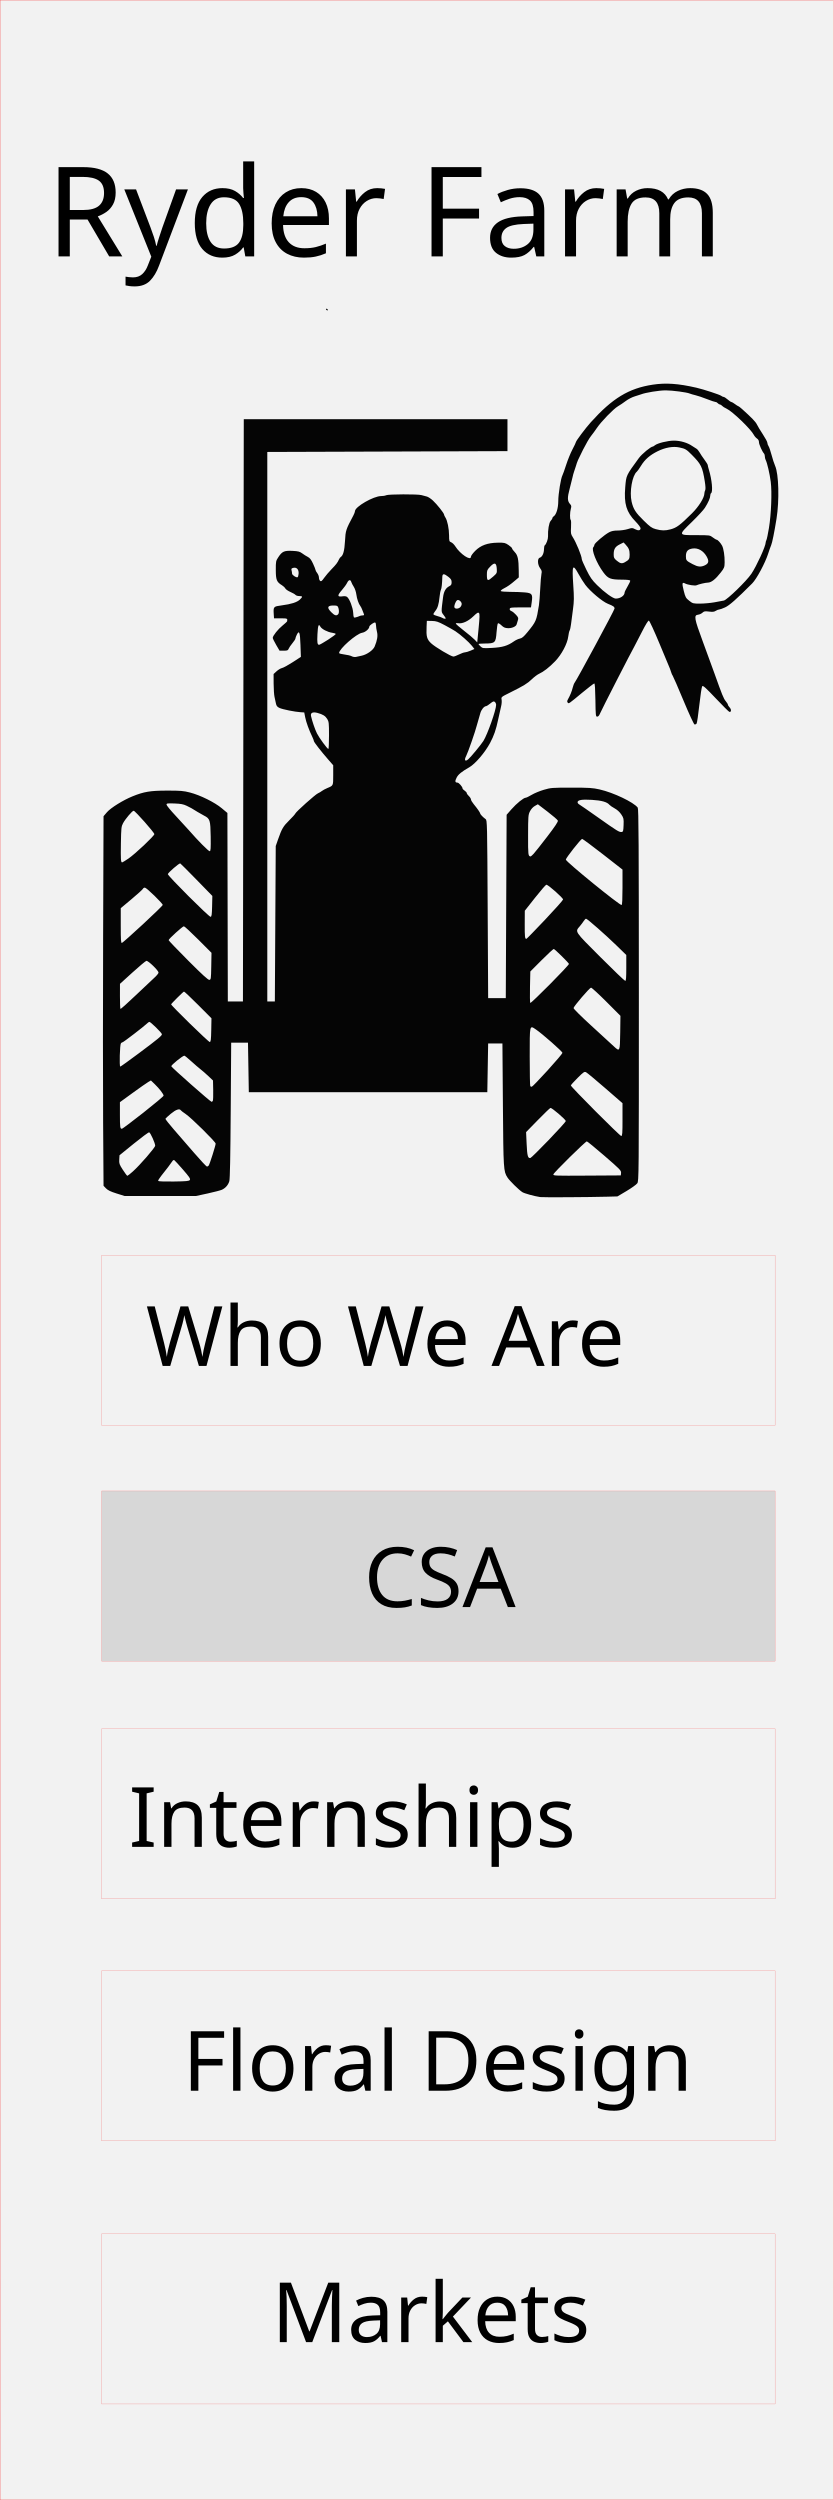
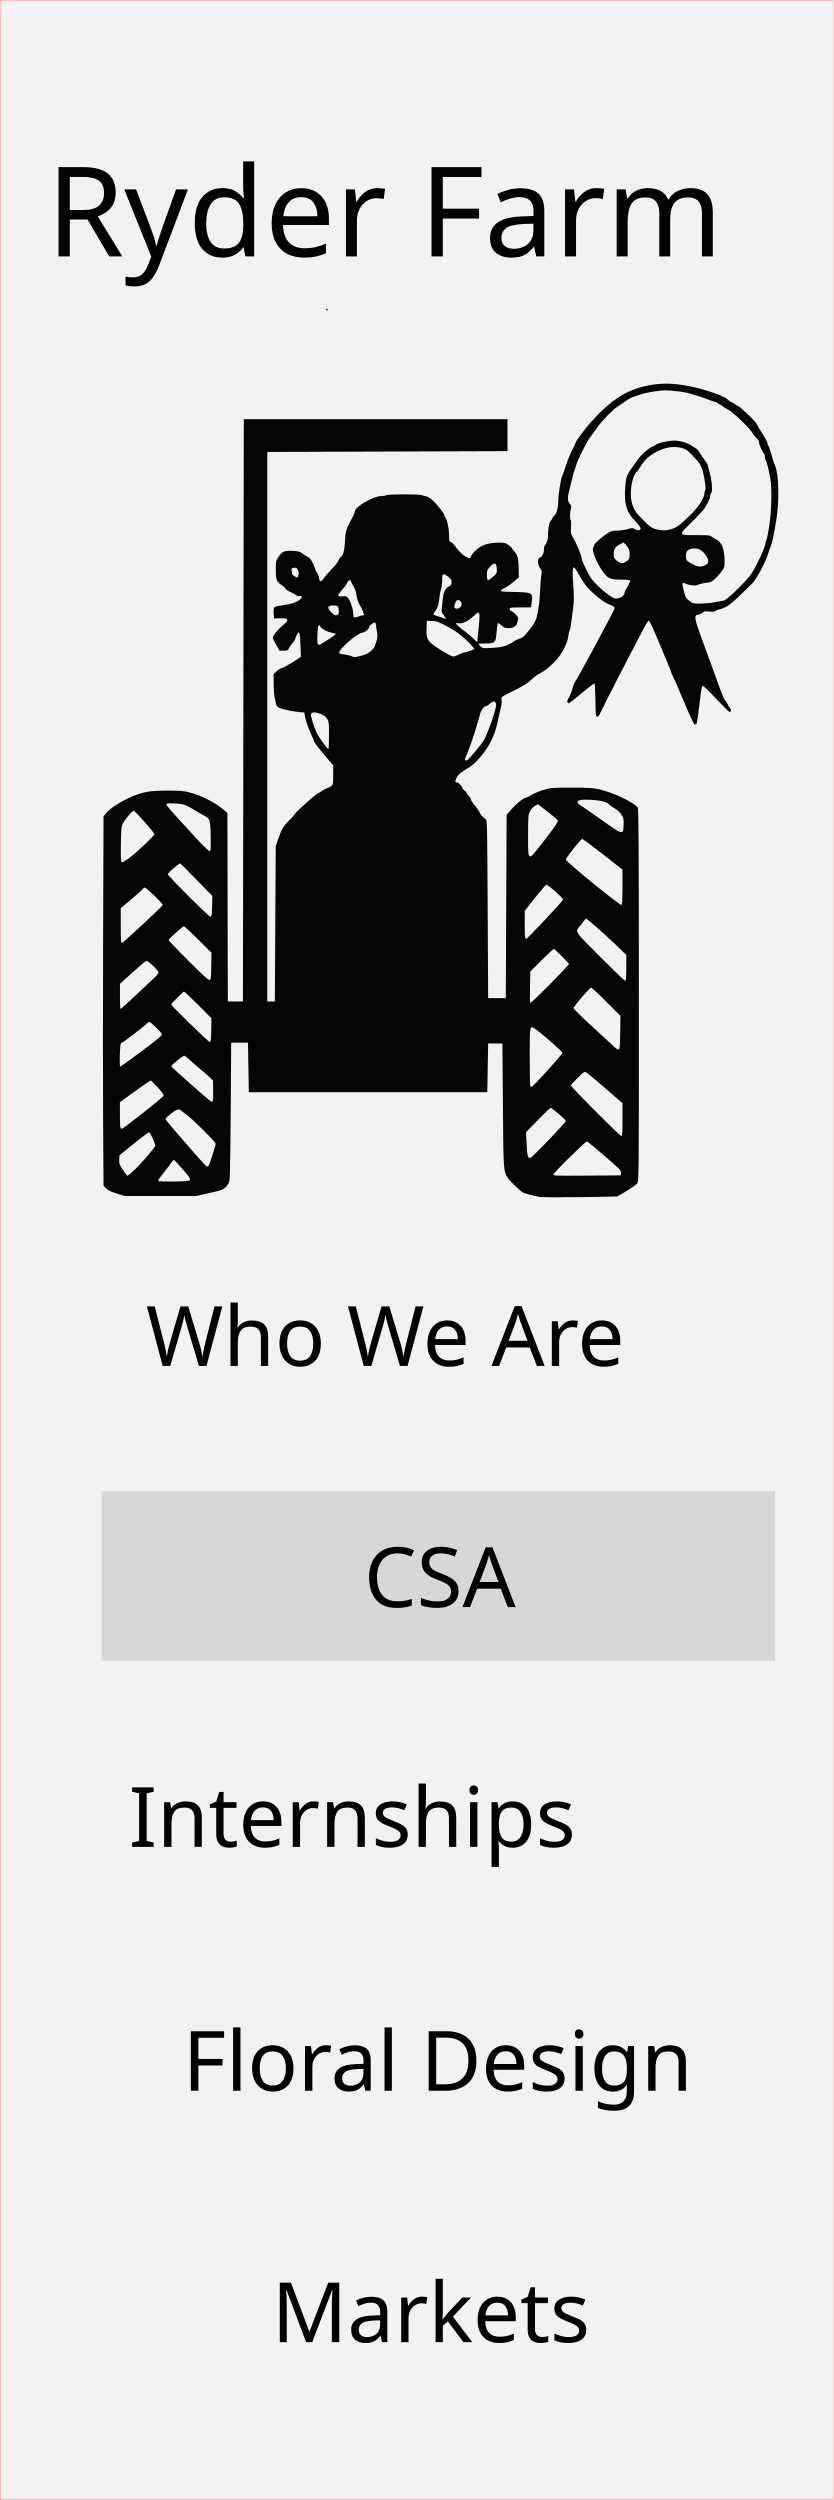
<svg xmlns="http://www.w3.org/2000/svg" width="112.889mm" height="338.667mm" viewBox="0 0 400 1200" id="svg4278" version="1.1">
  <defs id="defs4280" />
  <g id="layer1" transform="translate(-48.57143,410.4949)">
    <rect style="opacity:1;fill:#f2f2f2;fill-opacity:1;fill-rule:evenodd;stroke:#f60000;stroke-width:0.1;stroke-linecap:round;stroke-miterlimit:4;stroke-dasharray:none;stroke-opacity:1" id="rect4700" width="399.9" height="1199.9" x="48.621" y="-410.445" />
    <text xml:space="preserve" style="font-style:normal;font-weight:normal;font-size:40px;line-height:125%;font-family:sans-serif;text-align:end;letter-spacing:0px;word-spacing:0px;text-anchor:end;fill:#000000;fill-opacity:1;stroke:none;stroke-width:1px;stroke-linecap:butt;stroke-linejoin:miter;stroke-opacity:1;opacity:1;" x="259.218" y="-287.426" id="text4767">
      <tspan id="tspan4769" x="259.218" y="-287.426" style="font-style:normal;font-variant:normal;font-weight:500;font-stretch:normal;font-size:60px;line-height:125%;font-family:Ubuntu;-inkscape-font-specification:'Ubuntu, Medium';text-align:center;writing-mode:lr-tb;text-anchor:middle;">Ryder Farm</tspan>
    </text>
    <g transform="matrix(0.3224632,0,0,0.3226472,88.5396,-22.64576)" id="layer1-7">
      <path id="path5402" d="m 680.179,578.8 c -9.114,-1.393 -23.651,-5.421 -26.685,-7.395 -5.317,-3.458 -19.004,-16.955 -22.06,-21.753 -5.902,-9.265 -6.038,-11.434 -6.792,-108.092 l -0.712,-91.25 -10.625,0 -10.625,0 -0.625,36.25 -0.625,36.25 -177.5,0 -177.5,0 -0.625,-36.875 -0.625,-36.875 -12.5,0 -12.5,0 -0.681,100.625 c -0.465,68.765 -1.125,102.147 -2.083,105.433 -1.632,5.596 -5.64,10.25 -10.967,12.737 -2.073,0.968 -11.613,3.462 -21.2,5.544 l -17.431,3.785 -53.136,0 -53.136,0 -12.021,-3.759 c -8.786,-2.747 -13.006,-4.788 -15.683,-7.582 l -3.663,-3.822 -0.625,-94.606 c -0.344,-52.033 -0.344,-175.748 0,-274.921 l 0.625,-180.315 5.225,-6.065 c 5.528,-6.418 24.083,-17.919 37.933,-23.514 17.109,-6.91 26.438,-8.459 51.217,-8.502 20.202,-0.035 24.547,0.327 34.375,2.859 15.158,3.906 36.674,14.554 47.182,23.349 l 8.432,7.057 0.318,140.222 0.318,140.222 11.25,0 11.25,0 0.625,-433.125 0.625,-433.125 196.25,0 196.25,0 0,23.75 0,23.75 -178.75,0.625 -178.75,0.625 0,408.75 0,408.75 5.625,0 5.625,0 0.66,-115.625 0.66,-115.625 3.49,-10 c 5.484,-15.715 7.676,-19.448 16.515,-28.125 4.552,-4.469 8.647,-9.031 9.101,-10.138 1.179,-2.877 29.946,-28.571 33.828,-30.215 1.785,-0.756 4.371,-2.288 5.746,-3.405 1.375,-1.117 5.031,-3.085 8.125,-4.374 8.991,-3.746 8.75,-3.215 8.75,-19.303 l 0,-14.628 -7.028,-8.032 c -10.913,-12.472 -21.722,-26.352 -21.718,-27.889 0.002,-0.766 -1.09,-3.643 -2.427,-6.393 -4.782,-9.837 -9.062,-21.612 -10.495,-28.871 l -1.457,-7.379 -5,-0.293 c -8.739,-0.511 -27.341,-4.243 -31.854,-6.39 -3.34,-1.589 -4.561,-3.09 -5.243,-6.444 -0.489,-2.405 -1.458,-6.904 -2.154,-9.998 -0.696,-3.094 -1.289,-12.018 -1.319,-19.831 l -0.054,-14.206 4.469,-4.094 c 2.458,-2.252 6.107,-4.421 8.108,-4.821 2.001,-0.4 9.131,-4.29 15.843,-8.644 l 12.204,-7.917 -0.625,-17.955 c -0.662,-19.029 -1.845,-22.233 -5.502,-14.902 -1.099,2.203 -1.998,4.709 -1.998,5.57 0,0.861 -2.031,3.996 -4.514,6.968 -2.483,2.972 -5,6.681 -5.594,8.243 -0.923,2.429 -1.981,2.84 -7.306,2.84 l -6.226,0 -5.055,-8.656 c -2.78,-4.761 -5.055,-9.443 -5.055,-10.405 0,-3.087 7.965,-13.074 14.708,-18.443 3.598,-2.865 6.627,-5.724 6.73,-6.353 0.673,-4.106 0.309,-4.269 -9.562,-4.269 l -10,0 -0.39,-6.167 c -0.71,-11.217 -0.444,-11.509 11.944,-13.12 14.124,-1.837 22.592,-4.538 26.884,-8.573 4.491,-4.223 4.336,-5.265 -0.784,-5.265 -2.322,0 -4.871,-0.782 -5.664,-1.738 -0.793,-0.956 -4.222,-2.934 -7.62,-4.396 -3.398,-1.462 -6.791,-3.803 -7.54,-5.204 -0.75,-1.4 -2.992,-3.537 -4.984,-4.748 -7.875,-4.789 -9.145,-7.918 -9.183,-22.623 -0.034,-12.978 0.088,-13.58 3.929,-19.379 5.538,-8.361 8.741,-9.755 20.996,-9.14 8.419,0.423 10.795,1.037 14.375,3.72 2.359,1.767 6.134,4.147 8.389,5.288 3.06,1.548 5.043,4.132 7.812,10.179 2.042,4.457 3.712,8.705 3.712,9.439 0,0.734 1.125,2.764 2.5,4.512 1.375,1.748 2.5,4.721 2.5,6.607 0,1.886 0.801,4.093 1.78,4.905 1.45,1.203 2.551,0.381 5.938,-4.436 2.287,-3.252 7.23,-9.051 10.985,-12.886 6.857,-7.004 8.897,-9.682 11.167,-14.664 0.675,-1.48 1.788,-3.038 2.475,-3.462 3.736,-2.309 5.647,-9.382 6.444,-23.847 0.87,-15.792 1.266,-17 12.513,-38.125 1.281,-2.406 2.356,-5.316 2.389,-6.466 0.187,-6.522 27.629,-22.284 38.797,-22.284 2.848,0 6.205,-0.55 7.46,-1.222 3.144,-1.683 47.569,-1.841 52.767,-0.188 2.289,0.728 5.741,1.643 7.673,2.034 1.931,0.391 6.057,3.057 9.168,5.925 6.138,5.658 16.695,18.943 16.695,21.009 0,0.704 0.887,2.633 1.971,4.288 2.983,4.552 5.435,16.455 5.485,26.623 0.042,8.494 0.247,9.171 3.123,10.264 1.693,0.644 4.438,3.324 6.1,5.956 7.39,11.706 23.321,22.288 23.321,15.49 0,-1.277 2.864,-5.186 6.365,-8.686 8.261,-8.262 18.387,-11.93 33.571,-12.161 9.723,-0.148 10.987,0.127 15.938,3.468 2.957,1.996 5.377,4.265 5.377,5.043 0,0.778 1.787,3.258 3.971,5.511 4.508,4.651 5.786,10.56 5.938,27.439 l 0.091,10.167 -4.934,4.208 c -7.727,6.59 -11.525,9.27 -17.298,12.205 -2.946,1.498 -5.022,3.265 -4.614,3.926 0.409,0.661 6.757,1.206 14.107,1.211 7.35,0.005 17.212,0.372 21.915,0.816 10.576,0.999 11.742,2.672 10.066,14.443 l -1.118,7.857 -15.595,0 c -13.843,0 -15.643,0.245 -16.028,2.184 -0.276,1.388 0.653,2.597 2.547,3.317 1.639,0.623 4.735,3.131 6.878,5.573 3.562,4.057 3.781,4.794 2.546,8.558 -0.744,2.265 -1.518,4.789 -1.72,5.608 -0.772,3.121 -7.081,5.915 -12.797,5.666 -4.474,-0.195 -6.532,-1.075 -9.709,-4.154 -2.217,-2.149 -4.582,-3.567 -5.254,-3.152 -0.672,0.416 -1.627,6.413 -2.122,13.328 -1.121,15.657 -2.161,16.681 -17.039,16.766 -5.404,0.031 -9.827,0.38 -9.829,0.776 0,0.396 1.384,2.023 3.08,3.616 2.943,2.765 3.697,2.865 16.563,2.185 16.192,-0.855 23.56,-3.035 33.16,-9.811 2.575,-1.817 6.535,-3.652 8.801,-4.077 3.147,-0.59 5.784,-2.811 11.168,-9.401 13.073,-16.002 13.484,-16.961 17.177,-40.107 0.603,-3.781 1.474,-14.851 1.934,-24.6 0.461,-9.749 1.285,-19.711 1.833,-22.138 0.823,-3.649 0.479,-5.113 -1.987,-8.455 -3.986,-5.403 -4.243,-14.711 -0.432,-15.707 3.417,-0.894 6.2,-6.599 6.2,-12.713 0,-2.744 0.571,-5.341 1.269,-5.773 1.998,-1.235 4.891,-9.073 4.734,-12.828 -0.402,-9.649 1.461,-20.711 3.931,-23.341 1.411,-1.502 2.566,-3.37 2.566,-4.151 0,-0.781 0.743,-1.87 1.652,-2.419 4.084,-2.471 7.098,-12.215 7.102,-22.957 0,-10.488 3.851,-34.196 6.225,-38.36 0.684,-1.201 3.16,-8.159 5.501,-15.464 2.341,-7.304 6.566,-17.664 9.388,-23.021 2.822,-5.357 5.132,-10.233 5.132,-10.835 0,-1.733 14.335,-20.824 22.21,-29.579 32.069,-35.652 56.477,-50.466 92.082,-55.888 19.624,-2.988 37.93,-1.722 65.084,4.502 10.659,2.443 34.898,10.37 36.974,12.091 1.085,0.9 2.699,1.636 3.585,1.636 0.886,0 3.534,1.688 5.883,3.75 2.349,2.062 4.851,3.75 5.561,3.75 0.709,0 3.134,1.406 5.387,3.125 2.253,1.719 4.481,3.125 4.95,3.125 0.469,0 2.889,1.828 5.377,4.062 14.859,13.345 20.469,19.17 22.382,23.238 1.183,2.516 5.161,9.113 8.839,14.66 3.678,5.547 6.688,11.187 6.688,12.534 0,1.347 0.779,3.561 1.731,4.92 0.952,1.359 2.976,7.25 4.497,13.091 1.522,5.841 3.907,13.151 5.3,16.245 5.429,12.051 6.468,51.361 2.083,78.75 -3.178,19.85 -6.434,35.917 -7.978,39.375 -0.921,2.062 -2.921,7.688 -4.445,12.5 -4.365,13.785 -17.214,37.739 -23.76,44.294 -23.49,23.524 -33.871,32.703 -40.328,35.656 -3.817,1.746 -7.839,3.174 -8.939,3.174 -1.099,0 -3.354,0.888 -5.011,1.974 -2.322,1.521 -4.619,1.773 -10.025,1.097 -6.061,-0.757 -7.386,-0.529 -9.756,1.676 -1.509,1.404 -4.431,2.738 -6.493,2.965 -6.567,0.723 -5.713,5.606 6.959,39.788 6.244,16.844 14.059,38.219 17.366,47.5 11.483,32.228 13.679,37.62 16.856,41.396 1.757,2.088 3.194,4.42 3.194,5.182 0,0.762 1.196,2.659 2.658,4.215 2.756,2.934 2.428,7.229 -0.496,6.487 -0.877,-0.223 -9.984,-9.28 -20.238,-20.126 -14.736,-15.589 -18.95,-19.387 -20.109,-18.125 -0.807,0.878 -2.747,13.409 -4.312,27.847 -1.565,14.438 -3.42,26.977 -4.122,27.866 -0.702,0.889 -2.073,1.451 -3.046,1.25 -1.012,-0.209 -8.073,-15.473 -16.484,-35.63 -8.093,-19.395 -15.295,-35.989 -16.005,-36.875 -0.71,-0.886 -1.676,-3.018 -2.147,-4.736 -0.471,-1.719 -1.339,-4.25 -1.928,-5.625 -0.589,-1.375 -7.504,-17.969 -15.367,-36.875 -8.084,-19.439 -15.054,-34.525 -16.041,-34.72 -1.128,-0.223 -4.936,5.971 -10.758,17.5 -4.957,9.815 -9.846,19.251 -10.865,20.97 -3.836,6.469 -48.952,94.513 -50.902,99.337 -1.359,3.362 -2.815,5.038 -4.375,5.038 -2.193,0 -2.359,-1.525 -2.677,-24.688 -0.228,-16.586 -0.78,-24.688 -1.685,-24.688 -0.74,0 -8.638,6.047 -17.552,13.438 -21.138,17.527 -20.374,17.008 -22.054,14.984 -0.998,-1.203 -0.899,-2.47 0.37,-4.72 3.364,-5.967 5.752,-11.815 7.112,-17.414 0.756,-3.114 2.079,-6.505 2.94,-7.537 3.107,-3.722 59.333,-108.056 59.333,-110.099 0,-2.719 -1.653,-3.909 -10.052,-7.236 -8.075,-3.199 -26.15,-18.413 -33.457,-28.162 -2.629,-3.508 -7.173,-10.737 -10.098,-16.065 -8.707,-15.86 -9.845,-13.468 -7.821,16.444 1.276,18.861 1.209,24.041 -0.474,36.369 -1.079,7.906 -2.367,17.75 -2.863,21.875 -0.496,4.125 -1.434,8.343 -2.084,9.374 -0.651,1.031 -1.554,4.968 -2.008,8.75 -1.3,10.842 -9.968,27.142 -19.796,37.227 -8.876,9.108 -16.898,15.33 -23.847,18.495 -2.406,1.096 -7.188,4.709 -10.625,8.029 -6.613,6.386 -12.112,9.74 -32.853,20.037 -12.832,6.37 -12.852,6.388 -12.109,10.36 0.409,2.188 0.101,6.51 -0.684,9.604 -0.786,3.094 -2.797,12.094 -4.469,20 -3.222,15.234 -6.231,23.933 -12.04,34.81 -7.543,14.122 -21.952,31 -30.801,36.079 -11.754,6.746 -16.495,10.611 -18.973,15.47 -2.709,5.31 -2.387,7.392 1.144,7.392 2.168,0 7.661,6.216 7.661,8.671 0,0.7 1.406,2.193 3.125,3.319 1.719,1.126 3.125,2.729 3.125,3.561 0,0.832 1.406,2.834 3.125,4.449 1.719,1.615 3.125,3.861 3.125,4.993 0,1.131 1.828,4.27 4.062,6.974 5.428,6.569 9.688,12.701 9.688,13.947 0,1.206 4.635,6.023 8.041,8.357 2.355,1.614 2.434,5.004 3.125,134.005 l 0.709,132.349 13.125,0 13.125,0 0.625,-136.381 0.625,-136.381 7.222,-8.225 c 7.54,-8.587 18.089,-17.138 21.144,-17.138 0.98,0 4.98,-1.927 8.891,-4.281 3.91,-2.355 12.033,-5.73 18.052,-7.5 10.429,-3.068 12.357,-3.219 41.16,-3.219 26.295,2.5e-4 31.731,0.344 41.875,2.652 20.683,4.704 50.688,19.002 56.821,27.076 1.33,1.751 1.639,53.255 1.671,278.829 0.039,272.039 -10e-4,276.739 -2.39,280.094 -1.336,1.877 -8.508,7.026 -15.938,11.443 l -13.508,8.031 -15.625,0.425 c -28.232,0.768 -95.546,1.151 -99.375,0.566 z m -521.483,-25.533 c 1.041,-1.653 -0.911,-4.566 -10.229,-15.271 -6.334,-7.276 -12.161,-13.627 -12.95,-14.114 -0.789,-0.487 -2.031,0.109 -2.761,1.324 -1.682,2.8 -9.743,13.415 -16.642,21.912 -2.923,3.601 -4.992,7.07 -4.597,7.709 0.413,0.668 10.326,1.018 23.305,0.822 19.299,-0.291 22.774,-0.638 23.873,-2.383 z m -85.045,-12.408 c 10.614,-9.46 33.403,-35.728 33.403,-38.503 0,-3.781 -7.097,-19.507 -8.978,-19.895 -0.926,-0.191 -11.238,7.414 -22.915,16.9 l -21.231,17.248 -0.373,6.404 c -0.337,5.791 0.177,7.256 5.373,15.287 3.16,4.886 6.169,8.883 6.686,8.883 0.517,0 4.133,-2.846 8.036,-6.325 z m 726.87,1.95 c 0.315,-3.455 -1.624,-5.448 -24.618,-25.312 -13.728,-11.859 -25.568,-21.562 -26.312,-21.562 -2.081,0 -49.358,46.578 -49.813,49.077 -0.379,2.077 2.455,2.183 50,1.875 l 50.401,-0.327 0.342,-3.75 z m -613.804,-10.938 c 1.494,-1.916 10.337,-29.801 10.337,-32.597 0,-2.659 -36.3,-38.488 -44.632,-44.054 -3.579,-2.391 -6.847,-4.896 -7.261,-5.566 -1.814,-2.934 -7.404,-0.979 -14.798,5.175 -4.226,3.517 -7.864,6.872 -8.085,7.455 -0.221,0.583 5.404,7.74 12.5,15.905 7.096,8.165 20.772,23.936 30.391,35.045 9.619,11.11 18.128,20.2 18.909,20.2 0.781,0 1.968,-0.703 2.639,-1.562 z m 506.146,-38.019 c 13.993,-14.551 25.438,-27.207 25.434,-28.125 -0.01,-2.197 -20.891,-20.075 -22.851,-19.564 -0.834,0.217 -9.339,8.4 -18.9,18.184 l -17.383,17.789 0.805,17.689 c 0.804,17.681 1.852,21.585 5.593,20.85 1.024,-0.201 13.31,-12.271 27.302,-26.823 z m 109.816,-30.413 0,-24.335 -25.625,-22.253 c -14.094,-12.239 -26.916,-22.898 -28.494,-23.687 -2.633,-1.315 -3.689,-0.618 -12.812,8.451 -5.469,5.437 -9.943,10.441 -9.943,11.122 0,2.145 73.033,75.374 75,75.201 1.597,-0.14 1.875,-3.775 1.875,-24.499 z M 89.269,453.375 c 16.657,-13.095 30.285,-24.541 30.285,-25.438 0,-2.315 -6.207,-10.417 -13.025,-16.999 l -5.821,-5.62 -3.973,2.28 c -2.185,1.254 -12.57,8.523 -23.077,16.152 l -19.103,13.872 0,18.947 c 0,18.636 0.292,20.614 3.048,20.614 0.76,0 15.01,-10.714 31.667,-23.808 z m 103.547,-17.664 c 0.5,-0.81 0.77,-7.978 0.599,-15.93 l -0.311,-14.458 -7.088,-6.677 c -3.898,-3.672 -9.057,-8.167 -11.463,-9.988 -2.406,-1.821 -8.559,-7.117 -13.672,-11.768 -5.113,-4.651 -9.784,-8.457 -10.379,-8.457 -2.542,0 -19.832,14.003 -19.465,15.765 0.373,1.791 58.2,52.794 60.005,52.923 0.475,0.034 1.273,-0.601 1.773,-1.41 z m 498.337,-45.362 c 12.183,-13.384 22.151,-25.143 22.151,-26.131 0,-1.934 -29.96,-28.312 -39.371,-34.663 -9.725,-6.564 -9.379,-8.057 -9.379,40.505 0,23.626 0.375,43.331 0.833,43.789 0.458,0.458 1.459,0.833 2.224,0.833 0.765,0 11.359,-10.95 23.542,-24.334 z m -607.956,-25.83 c 28.794,-21.519 33.857,-25.708 33.857,-28.014 0,-1.946 -17.185,-18.783 -18.764,-18.384 -0.68,0.172 -2.229,1.297 -3.443,2.5 -4.198,4.16 -35.031,27.812 -36.257,27.812 -0.676,0 -1.814,0.704 -2.527,1.563 -1.629,1.963 -2.564,34.691 -0.99,34.688 0.629,-9e-4 13.285,-9.076 28.125,-20.166 z m 716.072,-30.436 0.34,-24.943 -20.951,-20.978 c -11.523,-11.538 -21.801,-20.949 -22.84,-20.913 -2.031,0.071 -25.392,27.277 -26.012,30.294 -0.214,1.042 11.233,12.408 26.855,26.666 14.975,13.667 29.768,27.236 32.873,30.153 9.206,8.648 9.345,8.358 9.735,-20.279 z m -608.762,-3.79 0.327,-17.484 -19.956,-20 c -10.976,-11 -20.404,-19.887 -20.952,-19.749 -1.284,0.323 -19.121,18.055 -19.121,19.008 0,1.911 55.857,56.371 57.5,56.062 1.542,-0.29 1.933,-3.462 2.202,-17.837 z m -85.242,-77.275 c 3.734,-3.323 6.789,-6.995 6.789,-8.161 0,-3.088 -15.457,-18.013 -18.105,-17.482 -1.192,0.239 -10.525,8.028 -20.741,17.309 l -18.573,16.875 -0.041,18.229 c -0.022,10.026 0.322,18.592 0.766,19.035 0.443,0.443 10.326,-8.322 21.961,-19.479 11.635,-11.157 24.21,-23.004 27.944,-26.326 z m 617.679,-21.114 c -0.558,-1.904 -21.22,-22.22 -22.599,-22.22 -0.798,0 -8.971,7.535 -18.161,16.744 l -16.709,16.744 -0.503,22.682 c -0.277,12.475 -0.102,23.331 0.388,24.124 0.898,1.452 58.117,-56.254 57.584,-58.074 z m 85.36,6.013 0,-19.267 -14.062,-13.7 c -16.621,-16.192 -44.035,-40.267 -45.852,-40.267 -0.703,0 -2.25,1.547 -3.439,3.438 -1.189,1.891 -3.725,5.276 -5.636,7.523 -7.524,8.848 -8.911,6.746 30.374,46.05 19.511,19.52 36.181,35.49 37.044,35.49 1.193,0 1.571,-4.633 1.571,-19.267 z m -617.779,-2.561 0.346,-19.953 -19.706,-19.735 c -10.838,-10.854 -20.458,-19.735 -21.377,-19.735 -1.975,0 -22.709,18.81 -22.724,20.615 -0.005,0.682 13.068,14.338 29.053,30.346 21.113,21.144 29.746,29.011 31.562,28.76 2.364,-0.328 2.519,-1.429 2.846,-20.299 z M 88.77,172.969 c 16.243,-15.037 29.533,-27.964 29.533,-28.728 0,-2.333 -24.175,-25.808 -26.578,-25.808 -1.238,0 -2.553,0.79 -2.924,1.755 -0.37,0.965 -7.947,7.845 -16.836,15.289 l -16.162,13.534 0,26.053 c 0,21.454 0.303,25.981 1.717,25.648 0.944,-0.222 15.007,-12.707 31.25,-27.744 z m 598.405,-6.544 c 14.714,-15.542 26.879,-29.183 27.032,-30.312 0.294,-2.167 -22.129,-22.054 -24.867,-22.054 -0.834,0 -8.398,8.719 -16.809,19.375 l -15.294,19.375 -0.092,20.104 c -0.086,18.777 0.248,21.771 2.426,21.771 0.468,0 12.89,-12.716 27.604,-28.258 z m -495.395,-20.267 0.352,-15.37 -23.402,-23.99 C 155.858,93.604 144.89,82.627 144.355,82.405 c -1.518,-0.63 -18.345,13.933 -18.454,15.971 -0.138,2.587 61.36,63.951 63.651,63.512 1.524,-0.292 1.943,-3.246 2.228,-15.729 z m 610.899,-28.444 0,-26.135 -29.253,-22.823 c -16.089,-12.553 -29.968,-22.823 -30.843,-22.823 -1.874,0 -24.279,28.436 -24.279,30.814 0,3.074 80.374,68.437 83.055,67.543 0.871,-0.29 1.321,-9.334 1.321,-26.576 z M 67.114,75.267 c 10.003,-6.772 38.689,-33.775 38.689,-36.419 0,-2.386 -28.673,-34.79 -30.784,-34.79 -2.074,0 -12.333,12.054 -15.845,18.617 -2.514,4.7 -2.781,7.225 -3.154,29.921 -0.391,23.808 -0.098,28.337 1.839,28.337 0.487,0 4.651,-2.55 9.254,-5.666 z m 603.247,-7.146 c 2.089,-2.234 11.235,-13.771 20.326,-25.637 11.655,-15.215 16.302,-22.216 15.764,-23.75 -0.42,-1.196 -7.295,-7.157 -15.277,-13.246 l -14.514,-11.071 -4.491,2.525 c -2.729,1.534 -5.565,4.652 -7.229,7.946 -2.586,5.118 -2.743,7.105 -2.812,35.629 -0.073,29.719 0.085,31.046 3.744,31.568 0.381,0.054 2.401,-1.73 4.49,-3.964 z M 189.675,42.314 c -0.356,-24.401 -1.054,-26.565 -10.028,-31.086 -2.458,-1.238 -6.719,-3.656 -9.469,-5.372 -9.035,-5.64 -9.94,-6.15 -16.25,-9.177 -4.917,-2.358 -8.782,-3.09 -18.125,-3.434 -10.567,-0.388 -11.875,-0.199 -11.875,1.714 0,1.183 6.188,8.727 13.75,16.764 7.562,8.037 16.474,17.757 19.803,21.599 12.972,14.971 29.032,31.144 30.729,30.945 1.48,-0.173 1.728,-3.894 1.465,-21.954 z m 614.612,-17.034 c 0.335,-9.362 0.107,-10.408 -3.416,-15.727 -2.361,-3.565 -6.062,-6.943 -9.885,-9.024 -3.361,-1.829 -6.838,-4.202 -7.726,-5.272 -3.503,-4.222 -11.667,-6.527 -26.207,-7.401 -15.01,-0.902 -21.25,0.163 -21.25,3.628 0,1.024 1.103,2.452 2.45,3.173 1.348,0.721 14.055,9.52 28.239,19.552 28.606,20.234 31.332,21.906 34.936,21.43 2.23,-0.294 2.539,-1.414 2.858,-10.359 z M 573.068,-72.504 c 3.839,-3.305 18.908,-21.511 22.502,-27.188 6.068,-9.584 18.984,-46.144 18.984,-53.737 0,-1.558 -0.859,-3.545 -1.909,-4.417 -1.592,-1.321 -2.723,-0.931 -6.802,2.347 -2.691,2.162 -5.412,3.932 -6.047,3.932 -3.13,0 -7.506,5.373 -8.869,10.89 -0.813,3.292 -2.072,7.673 -2.798,9.735 -0.726,2.062 -1.783,5.719 -2.35,8.125 -1.864,7.917 -13.084,40.147 -15.733,45.193 -3.404,6.484 -1.772,9.247 3.023,5.12 z M 365.804,-107.981 c 0,-18.293 -0.243,-20.559 -2.621,-24.405 -2.881,-4.662 -6.513,-6.93 -14.562,-9.095 -7.084,-1.906 -10.656,-0.175 -9.599,4.653 1.642,7.5 5.916,19.987 8.848,25.851 3.346,6.692 15.422,23.162 16.983,23.162 0.523,0 0.95,-9.074 0.95,-20.165 z m 48.75,-118.658 c 7.761,-1.678 16.941,-8.199 19.2,-13.639 3.893,-9.375 4.933,-15.945 3.455,-21.815 -0.773,-3.069 -1.405,-7.266 -1.405,-9.328 0,-2.061 -0.55,-4.088 -1.223,-4.504 -1.437,-0.888 -8.756,4.219 -8.822,6.156 -0.114,3.358 -5.952,8.317 -10.66,9.053 -8.549,1.337 -34.296,23.984 -34.296,30.168 0,0.679 3.516,1.636 7.812,2.127 4.297,0.49 9.219,1.669 10.938,2.619 1.719,0.95 4.531,1.424 6.25,1.053 1.719,-0.371 5.656,-1.222 8.75,-1.891 z m 144.766,-1.802 c 3.422,-1.719 7.359,-3.125 8.749,-3.125 1.39,0 5.152,-1.125 8.361,-2.5 l 5.833,-2.5 -3.803,-4.801 c -4.386,-5.537 -17.24,-16.876 -24.532,-21.639 -2.75,-1.796 -10.062,-5.941 -16.25,-9.21 -9.587,-5.065 -12.359,-5.965 -18.75,-6.084 l -7.5,-0.14 -0.392,8.75 c -0.655,14.626 0.417,18.578 6.653,24.522 5.865,5.59 29.792,19.853 33.304,19.853 1.157,0 4.904,-1.406 8.326,-3.125 z m -195.079,-21.852 c 6.359,-4.096 11.562,-7.953 11.562,-8.571 0,-0.618 -2.24,-1.423 -4.979,-1.791 -7.064,-0.947 -16.029,-5.602 -17.987,-9.338 -2.479,-4.732 -3.556,-1.788 -4.259,11.646 -0.642,12.265 -0.114,15.541 2.498,15.517 0.881,-0.007 6.805,-3.366 13.164,-7.462 z m 224.743,-39.787 c -1.26,-1.334 -2.853,-0.384 -8.569,5.108 -7.518,7.223 -16.395,11.174 -22.489,10.009 -1.855,-0.355 -3.372,-0.101 -3.372,0.564 0,0.665 5.484,5.45 12.188,10.635 6.703,5.185 13.875,11.212 15.937,13.394 l 3.75,3.967 2.052,-21.019 c 1.632,-16.72 1.735,-21.354 0.504,-22.658 z m -49.431,7.805 c 0,-0.39 -1.485,-2.655 -3.3,-5.034 -3.564,-4.673 -3.543,-3.819 -0.653,-26.468 1.088,-8.528 4.055,-13.685 9.378,-16.295 2.617,-1.284 3.325,-2.525 3.325,-5.832 0,-3.39 -0.941,-4.947 -4.867,-8.057 -6.421,-5.085 -8.854,-5.029 -8.982,0.207 -0.243,9.939 -1.042,17.155 -2.132,19.272 -0.649,1.26 -1.542,5.947 -1.983,10.416 -1.104,11.181 -2.831,16.768 -6.548,21.186 -1.742,2.07 -2.854,4.268 -2.473,4.885 0.381,0.617 3.094,1.747 6.027,2.511 2.934,0.764 6.178,1.95 7.209,2.635 2.05,1.362 5,1.701 5,0.575 z m -128.52,-3.215 c 1.158,-0.592 3.327,-1.077 4.821,-1.077 2.107,0 2.508,-0.491 1.788,-2.188 -0.51,-1.203 -1.572,-3.95 -2.36,-6.105 -0.788,-2.155 -2.059,-4.686 -2.826,-5.625 -2.526,-3.096 -5.103,-10.594 -5.999,-17.454 -0.485,-3.714 -2.181,-8.722 -3.768,-11.128 -1.587,-2.406 -3.261,-5.641 -3.72,-7.188 -1.198,-4.039 -3.989,-3.465 -6.242,1.282 -1.069,2.252 -4.47,6.984 -7.559,10.514 -7.578,8.663 -7.228,10.781 1.561,9.437 2.35,-0.359 4.866,0.056 5.991,0.99 3.714,3.082 8.48,15.389 9.058,23.389 0.556,7.695 0.608,7.789 3.856,7.015 1.811,-0.432 4.24,-1.27 5.398,-1.862 z m -31.472,-2.963 c 1.881,-2.266 0.836,-10.542 -1.527,-12.089 -0.884,-0.578 -4.133,-0.905 -7.221,-0.726 -7.552,0.438 -8.073,3.365 -1.751,9.839 5.065,5.187 7.978,6.013 10.498,2.976 z m 181.455,-10.183 c 1.257,-1.138 2.286,-3.356 2.286,-4.929 0,-3.531 -4.772,-7.247 -6.968,-5.425 -2.297,1.906 -4.66,8.385 -3.839,10.526 0.964,2.512 5.66,2.418 8.521,-0.171 z m 378.536,-7.401 c 5.844,-1.056 12.145,-2.23 14.002,-2.608 4.844,-0.987 33.789,-29.11 40.96,-39.797 7.88,-11.744 21.288,-41.063 21.288,-46.551 0,-0.884 0.512,-2.585 1.139,-3.779 0.626,-1.194 2.299,-9.202 3.716,-17.796 3.39,-20.55 4.663,-53.2 2.682,-68.75 -1.52,-11.925 -5.367,-28.445 -7.593,-32.605 -0.656,-1.227 -1.194,-3.561 -1.194,-5.187 0,-1.626 -0.516,-3.492 -1.146,-4.145 -2.714,-2.813 -7.604,-13.726 -7.604,-16.97 0,-2.325 -0.999,-4.19 -2.918,-5.447 -1.605,-1.052 -3.701,-3.455 -4.658,-5.341 -4.338,-8.548 -31.966,-35.145 -40.59,-39.073 -2.846,-1.297 -5.899,-3.229 -6.783,-4.294 -0.884,-1.065 -2.313,-1.937 -3.176,-1.937 -0.863,0 -2.269,-0.844 -3.125,-1.875 -0.856,-1.031 -2.411,-1.875 -3.456,-1.875 -1.045,0 -6.816,-1.944 -12.824,-4.32 -6.008,-2.376 -13.662,-4.954 -17.009,-5.729 -3.347,-0.775 -7.211,-1.906 -8.586,-2.513 -4.134,-1.824 -25.616,-4.675 -35.499,-4.711 -9.706,-0.035 -30.308,3.284 -37.001,5.961 -1.375,0.55 -5.594,1.907 -9.375,3.016 -3.781,1.109 -9.688,4.147 -13.125,6.75 -3.438,2.604 -8.781,6.215 -11.875,8.026 -6.584,3.853 -24.955,22.776 -31.25,32.189 -2.406,3.598 -6.364,9.01 -8.796,12.028 -2.431,3.017 -7.736,12.11 -11.789,20.207 -7.9,15.784 -8.459,17.069 -10.743,24.721 -0.821,2.75 -2.02,6.374 -2.665,8.053 -0.645,1.679 -1.645,5.335 -2.221,8.125 -0.577,2.79 -2.538,10.624 -4.359,17.409 -3.56,13.268 -3.409,18.252 0.692,22.727 1.955,2.133 2.142,3.286 1.115,6.867 -1.506,5.25 -1.624,15.806 -0.188,16.694 0.576,0.356 0.784,5.174 0.464,10.706 -0.528,9.114 -0.294,10.5 2.486,14.74 5.074,7.74 13.504,28.294 13.504,32.926 0,1.001 3.054,8.028 6.787,15.616 5.643,11.47 8.331,15.331 15.938,22.898 10.919,10.86 23.746,20.115 27.879,20.115 6.637,0 13.014,-4.293 13.107,-8.824 0.022,-1.072 2.024,-5.244 4.449,-9.271 2.425,-4.028 4.206,-7.932 3.957,-8.676 -0.28,-0.84 -4.921,-1.369 -12.222,-1.395 -17.198,-0.06 -20.774,-1.461 -27.776,-10.887 -10.168,-13.688 -18.251,-34.065 -14.858,-37.458 0.819,-0.819 1.5,-2.361 1.513,-3.427 0.028,-2.298 14.731,-14.858 21.833,-18.652 3.598,-1.922 7.213,-2.661 13.015,-2.661 4.418,0 11.066,-0.956 14.772,-2.124 6.42,-2.024 6.938,-2.016 10.979,0.16 4.752,2.559 8.128,1.941 8.128,-1.489 0,-1.255 -3.333,-5.709 -7.407,-9.898 -13.783,-14.173 -17.457,-26.376 -15.397,-51.136 1.48,-17.793 1.121,-17.023 20.143,-43.134 4.582,-6.289 18.039,-17.38 21.089,-17.38 0.413,0 1.639,-0.752 2.724,-1.671 3.825,-3.24 19.293,-7.079 28.524,-7.079 9.616,0 20.339,3.153 27.173,7.989 2.048,1.45 4.816,3.198 6.149,3.886 1.334,0.688 3.509,3.219 4.834,5.625 1.325,2.406 4.604,7.304 7.288,10.884 2.684,3.58 4.88,7.161 4.88,7.957 0,0.797 0.805,4.055 1.788,7.241 4.414,14.298 6.128,32.74 3.212,34.543 -0.687,0.425 -1.25,2.084 -1.25,3.687 0,3.452 -3.06,10.397 -8.014,18.188 -1.967,3.094 -10.586,12.442 -19.154,20.775 -20.759,20.189 -20.861,19.85 5.935,19.85 20.559,0 20.619,0.009 25.101,3.438 2.471,1.891 5.045,3.438 5.72,3.438 1.562,0 5.856,4.693 8.007,8.75 2.27,4.283 3.961,15.282 3.807,24.768 -0.119,7.33 -0.52,8.399 -5.625,15 -7.918,10.236 -14.31,15.232 -19.49,15.232 -3.213,0 -13.774,2.474 -16.545,3.875 -2.337,1.182 -13.261,-0.496 -17.3,-2.657 -4.35,-2.328 -4.731,-0.267 -1.979,10.685 2.472,9.836 3.116,11.019 8.162,15.012 5.299,4.193 5.83,4.334 16.24,4.31 5.919,-0.014 15.543,-0.889 21.387,-1.945 z m -329.491,-38.189 c 5.679,-4.998 5.849,-5.354 5.489,-11.434 -0.553,-9.328 -3.181,-10.323 -9.654,-3.653 -4.665,4.807 -5.094,5.809 -5.094,11.914 0,10.112 0.99,10.452 9.259,3.173 z m -289.512,-4.378 c 0.47,-6.267 -2.903,-9.947 -7.953,-8.68 -2.665,0.669 -3.163,1.364 -2.567,3.586 0.406,1.516 0.747,3.722 0.756,4.903 0.017,2.191 5.878,6.161 8.142,5.515 0.688,-0.196 1.418,-2.592 1.622,-5.324 z m 604.765,-12.487 c 5.865,-2.783 6.497,-6.434 2.34,-13.528 -4.779,-8.155 -12.532,-12.53 -20.36,-11.488 -7.416,0.987 -10.242,4.161 -10.242,11.504 0,6.172 0.525,6.792 10,11.802 7.883,4.168 12.226,4.575 18.262,1.71 z m -119.183,-4.539 c 6.26,-3.499 7.171,-4.923 7.171,-11.213 0,-6.764 -1.254,-9.934 -5.902,-14.922 l -3.097,-3.323 -5.904,2.965 c -6.71,3.37 -8.847,6.97 -8.847,14.899 0,4.801 0.574,5.948 4.66,9.316 5.076,4.184 7.635,4.673 11.92,2.279 z m 68.046,-48.948 c 9.141,-2.434 13.945,-6.015 31.884,-23.766 10.185,-10.079 18.491,-23.416 18.491,-29.693 0,-1.345 0.534,-3.444 1.188,-4.665 0.781,-1.458 0.572,-6.036 -0.61,-13.355 -3.478,-21.55 -5.298,-25.272 -19.27,-39.394 -8.062,-8.149 -9.649,-9.086 -18.595,-10.976 -9.401,-1.986 -21.075,0.08 -32.468,5.746 -11.495,5.717 -18.91,12.212 -24.56,21.513 -2.434,4.007 -5.235,7.957 -6.224,8.778 -6.926,5.748 -11.164,30.15 -7.767,44.714 2.576,11.042 5.923,16.262 18.015,28.093 9.486,9.282 12.085,11.127 17.882,12.699 8.744,2.371 14.002,2.444 22.033,0.306 z M 361.429,-741.566 c -0.425,-0.688 -0.21,-1.25 0.477,-1.25 0.688,0 1.598,0.562 2.023,1.25 0.425,0.688 0.21,1.25 -0.477,1.25 -0.688,0 -1.598,-0.562 -2.023,-1.25 z" style="fill:#050505" />
    </g>
-     <rect style="opacity:0.699;fill:#cccccc;fill-opacity:1;fill-rule:evenodd;stroke:#f60000;stroke-width:0.096;stroke-linecap:round;stroke-miterlimit:4;stroke-dasharray:none;stroke-opacity:1" id="rect5619" width="323.243" height="81.67" x="97.37" y="305.159" />
-     <rect y="192.022" x="97.37" height="81.67" width="323.243" id="rect4168" style="opacity:0.699;fill:#f2f2f2;fill-opacity:1;fill-rule:evenodd;stroke:#f60000;stroke-width:0.096;stroke-linecap:round;stroke-miterlimit:4;stroke-dasharray:none;stroke-opacity:1" />
+     <rect style="opacity:0.699;fill:#cccccc;fill-opacity:1;fill-rule:evenodd;stroke:none;stroke-width:0.096;stroke-linecap:round;stroke-miterlimit:4;stroke-dasharray:none;stroke-opacity:1" id="rect5619" width="323.243" height="81.67" x="97.37" y="305.159" />
+     <rect y="192.022" x="97.37" height="81.67" width="323.243" id="rect4168" style="opacity:0.699;fill:#f2f2f2;fill-opacity:1;fill-rule:evenodd;stroke:none;stroke-width:0.096;stroke-linecap:round;stroke-miterlimit:4;stroke-dasharray:none;stroke-opacity:1" />
    <text xml:space="preserve" style="font-style:normal;font-weight:normal;font-size:40px;line-height:125%;font-family:sans-serif;letter-spacing:0px;word-spacing:0px;fill:#000000;fill-opacity:1;stroke:none;stroke-width:1px;stroke-linecap:butt;stroke-linejoin:miter;stroke-opacity:1" x="223.306" y="360.904" id="text5460">
      <tspan id="tspan5462" x="223.306" y="360.904" style="font-style:normal;font-variant:normal;font-weight:300;font-stretch:normal;font-size:40px;line-height:125%;font-family:Ubuntu;-inkscape-font-specification:'Ubuntu, Light';text-align:start;writing-mode:lr-tb;text-anchor:start">CSA</tspan>
    </text>
-     <rect style="opacity:0.699;fill:#f2f2f2;fill-opacity:1;fill-rule:evenodd;stroke:#f60000;stroke-width:0.096;stroke-linecap:round;stroke-miterlimit:4;stroke-dasharray:none;stroke-opacity:1" id="rect4170" width="323.243" height="81.67" x="97.37" y="419.306" />
+     <rect style="opacity:0.699;fill:#f2f2f2;fill-opacity:1;fill-rule:evenodd;stroke:none;stroke-width:0.096;stroke-linecap:round;stroke-miterlimit:4;stroke-dasharray:none;stroke-opacity:1" id="rect4170" width="323.243" height="81.67" x="97.37" y="419.306" />
    <text xml:space="preserve" style="font-style:normal;font-weight:normal;font-size:40px;line-height:125%;font-family:sans-serif;letter-spacing:0px;word-spacing:0px;fill:#000000;fill-opacity:1;stroke:none;stroke-width:1px;stroke-linecap:butt;stroke-linejoin:miter;stroke-opacity:1" x="243.64" y="476.005" id="text5464">
      <tspan id="tspan5466" x="243.64" y="476.005" style="font-style:normal;font-variant:normal;font-weight:300;font-stretch:normal;font-size:40px;line-height:125%;font-family:Ubuntu;-inkscape-font-specification:'Ubuntu, Light';text-align:center;writing-mode:lr-tb;text-anchor:middle">Internships</tspan>
    </text>
-     <rect y="535.474" x="97.37" height="81.67" width="323.243" id="rect4172" style="opacity:0.699;fill:#f2f2f2;fill-opacity:1;fill-rule:evenodd;stroke:#f60000;stroke-width:0.096;stroke-linecap:round;stroke-miterlimit:4;stroke-dasharray:none;stroke-opacity:1" />
+     <rect y="535.474" x="97.37" height="81.67" width="323.243" id="rect4172" style="opacity:0.699;fill:#f2f2f2;fill-opacity:1;fill-rule:evenodd;stroke:none;stroke-width:0.096;stroke-linecap:round;stroke-miterlimit:4;stroke-dasharray:none;stroke-opacity:1" />
    <text xml:space="preserve" style="font-style:normal;font-weight:normal;font-size:40px;line-height:125%;font-family:sans-serif;letter-spacing:0px;word-spacing:0px;fill:#000000;fill-opacity:1;stroke:none;stroke-width:1px;stroke-linecap:butt;stroke-linejoin:miter;stroke-opacity:1" x="136.301" y="593.066" id="text5468">
      <tspan id="tspan5470" x="136.301" y="593.066" style="font-style:normal;font-variant:normal;font-weight:300;font-stretch:normal;font-size:40px;line-height:125%;font-family:Ubuntu;-inkscape-font-specification:'Ubuntu, Light';text-align:start;writing-mode:lr-tb;text-anchor:start">Floral Design</tspan>
    </text>
-     <rect style="opacity:0.699;fill:#f2f2f2;fill-opacity:1;fill-rule:evenodd;stroke:#f60000;stroke-width:0.096;stroke-linecap:round;stroke-miterlimit:4;stroke-dasharray:none;stroke-opacity:1" id="rect4174" width="323.243" height="81.67" x="97.37" y="661.743" />
+     <rect style="opacity:0.699;fill:#f2f2f2;fill-opacity:1;fill-rule:evenodd;stroke:none;stroke-width:0.096;stroke-linecap:round;stroke-miterlimit:4;stroke-dasharray:none;stroke-opacity:1" id="rect4174" width="323.243" height="81.67" x="97.37" y="661.743" />
    <text xml:space="preserve" style="font-style:normal;font-weight:normal;font-size:40px;line-height:125%;font-family:sans-serif;letter-spacing:0px;word-spacing:0px;fill:#000000;fill-opacity:1;stroke:none;stroke-width:1px;stroke-linecap:butt;stroke-linejoin:miter;stroke-opacity:1" x="179.012" y="713.746" id="text5472">
      <tspan id="tspan5474" x="179.012" y="713.746" style="font-style:normal;font-variant:normal;font-weight:300;font-stretch:normal;font-size:40px;line-height:125%;font-family:Ubuntu;-inkscape-font-specification:'Ubuntu, Light';text-align:start;writing-mode:lr-tb;text-anchor:start">Markets</tspan>
    </text>
    <text xml:space="preserve" style="font-style:normal;font-weight:normal;font-size:40px;line-height:125%;font-family:sans-serif;text-align:center;letter-spacing:0px;word-spacing:0px;text-anchor:middle;fill:#000000;fill-opacity:1;stroke:none;stroke-width:1px;stroke-linecap:butt;stroke-linejoin:miter;stroke-opacity:1" x="259.468" y="245.143" id="text5476">
      <tspan id="tspan5478" x="259.468" y="245.143" style="font-style:normal;font-variant:normal;font-weight:300;font-stretch:normal;font-size:40px;line-height:125%;font-family:Ubuntu;-inkscape-font-specification:'Ubuntu, Light';text-align:center;writing-mode:lr-tb;text-anchor:middle">Who We Are</tspan>
    </text>
  </g>
</svg>
